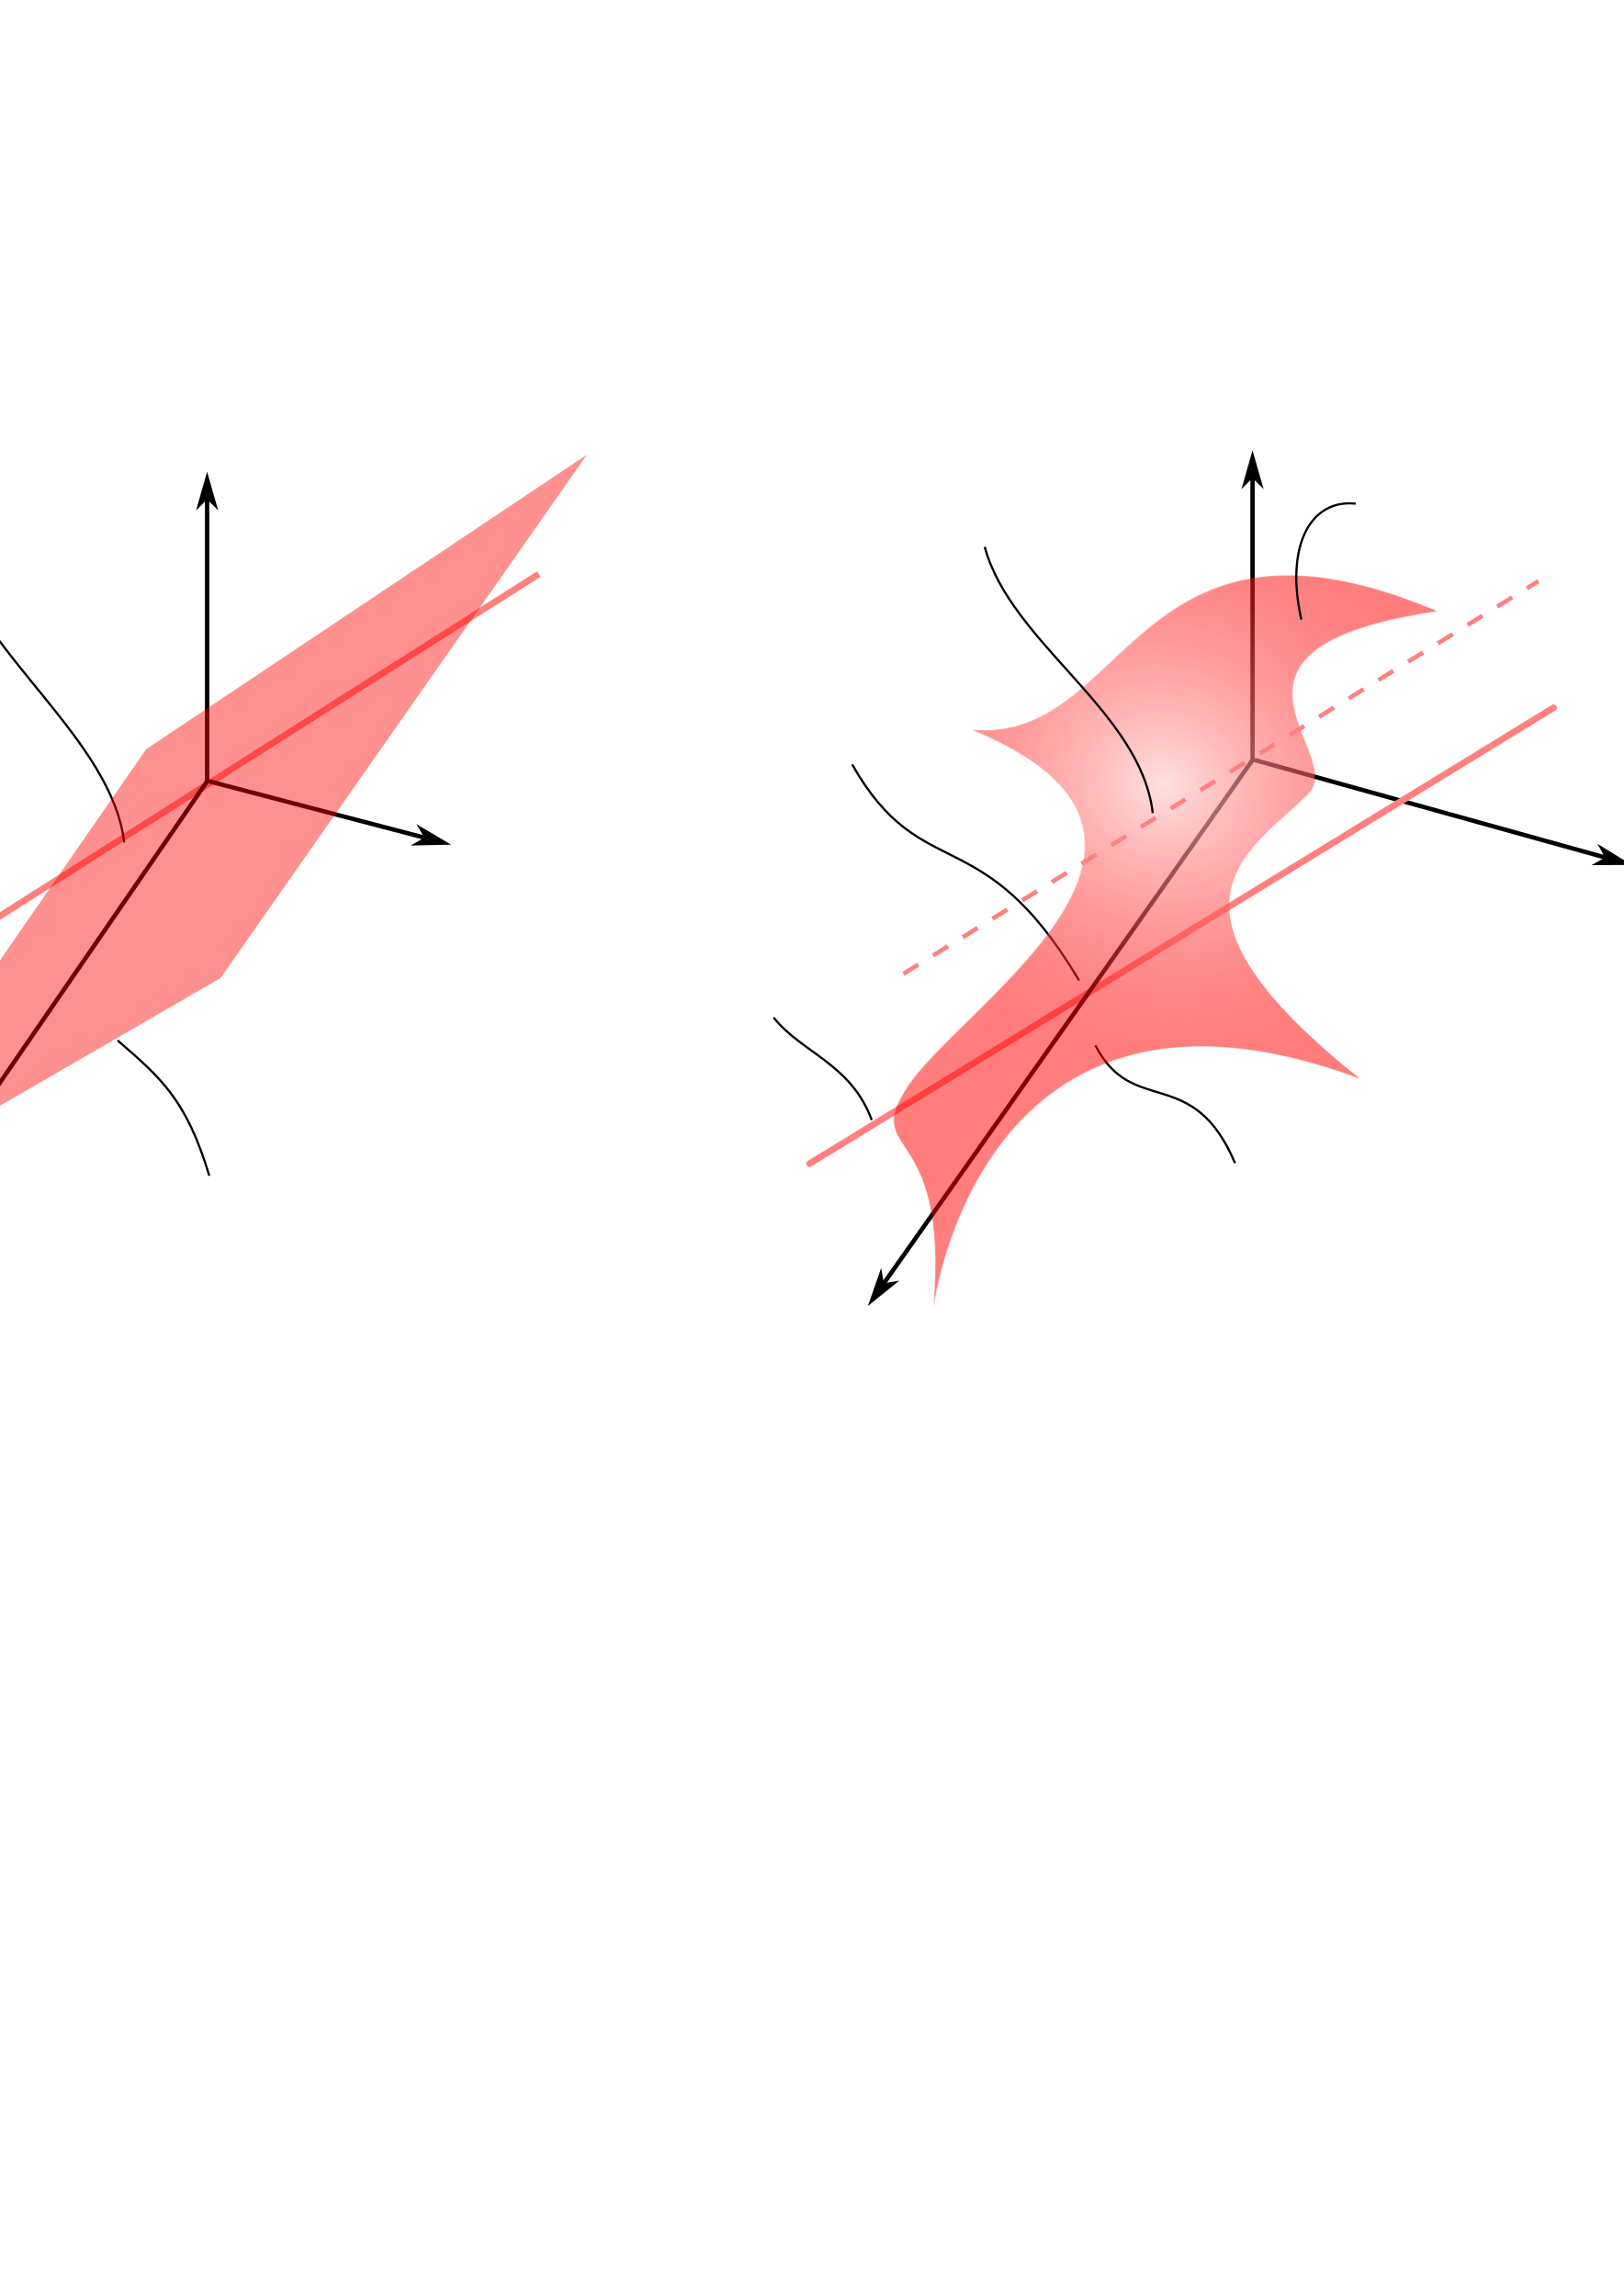
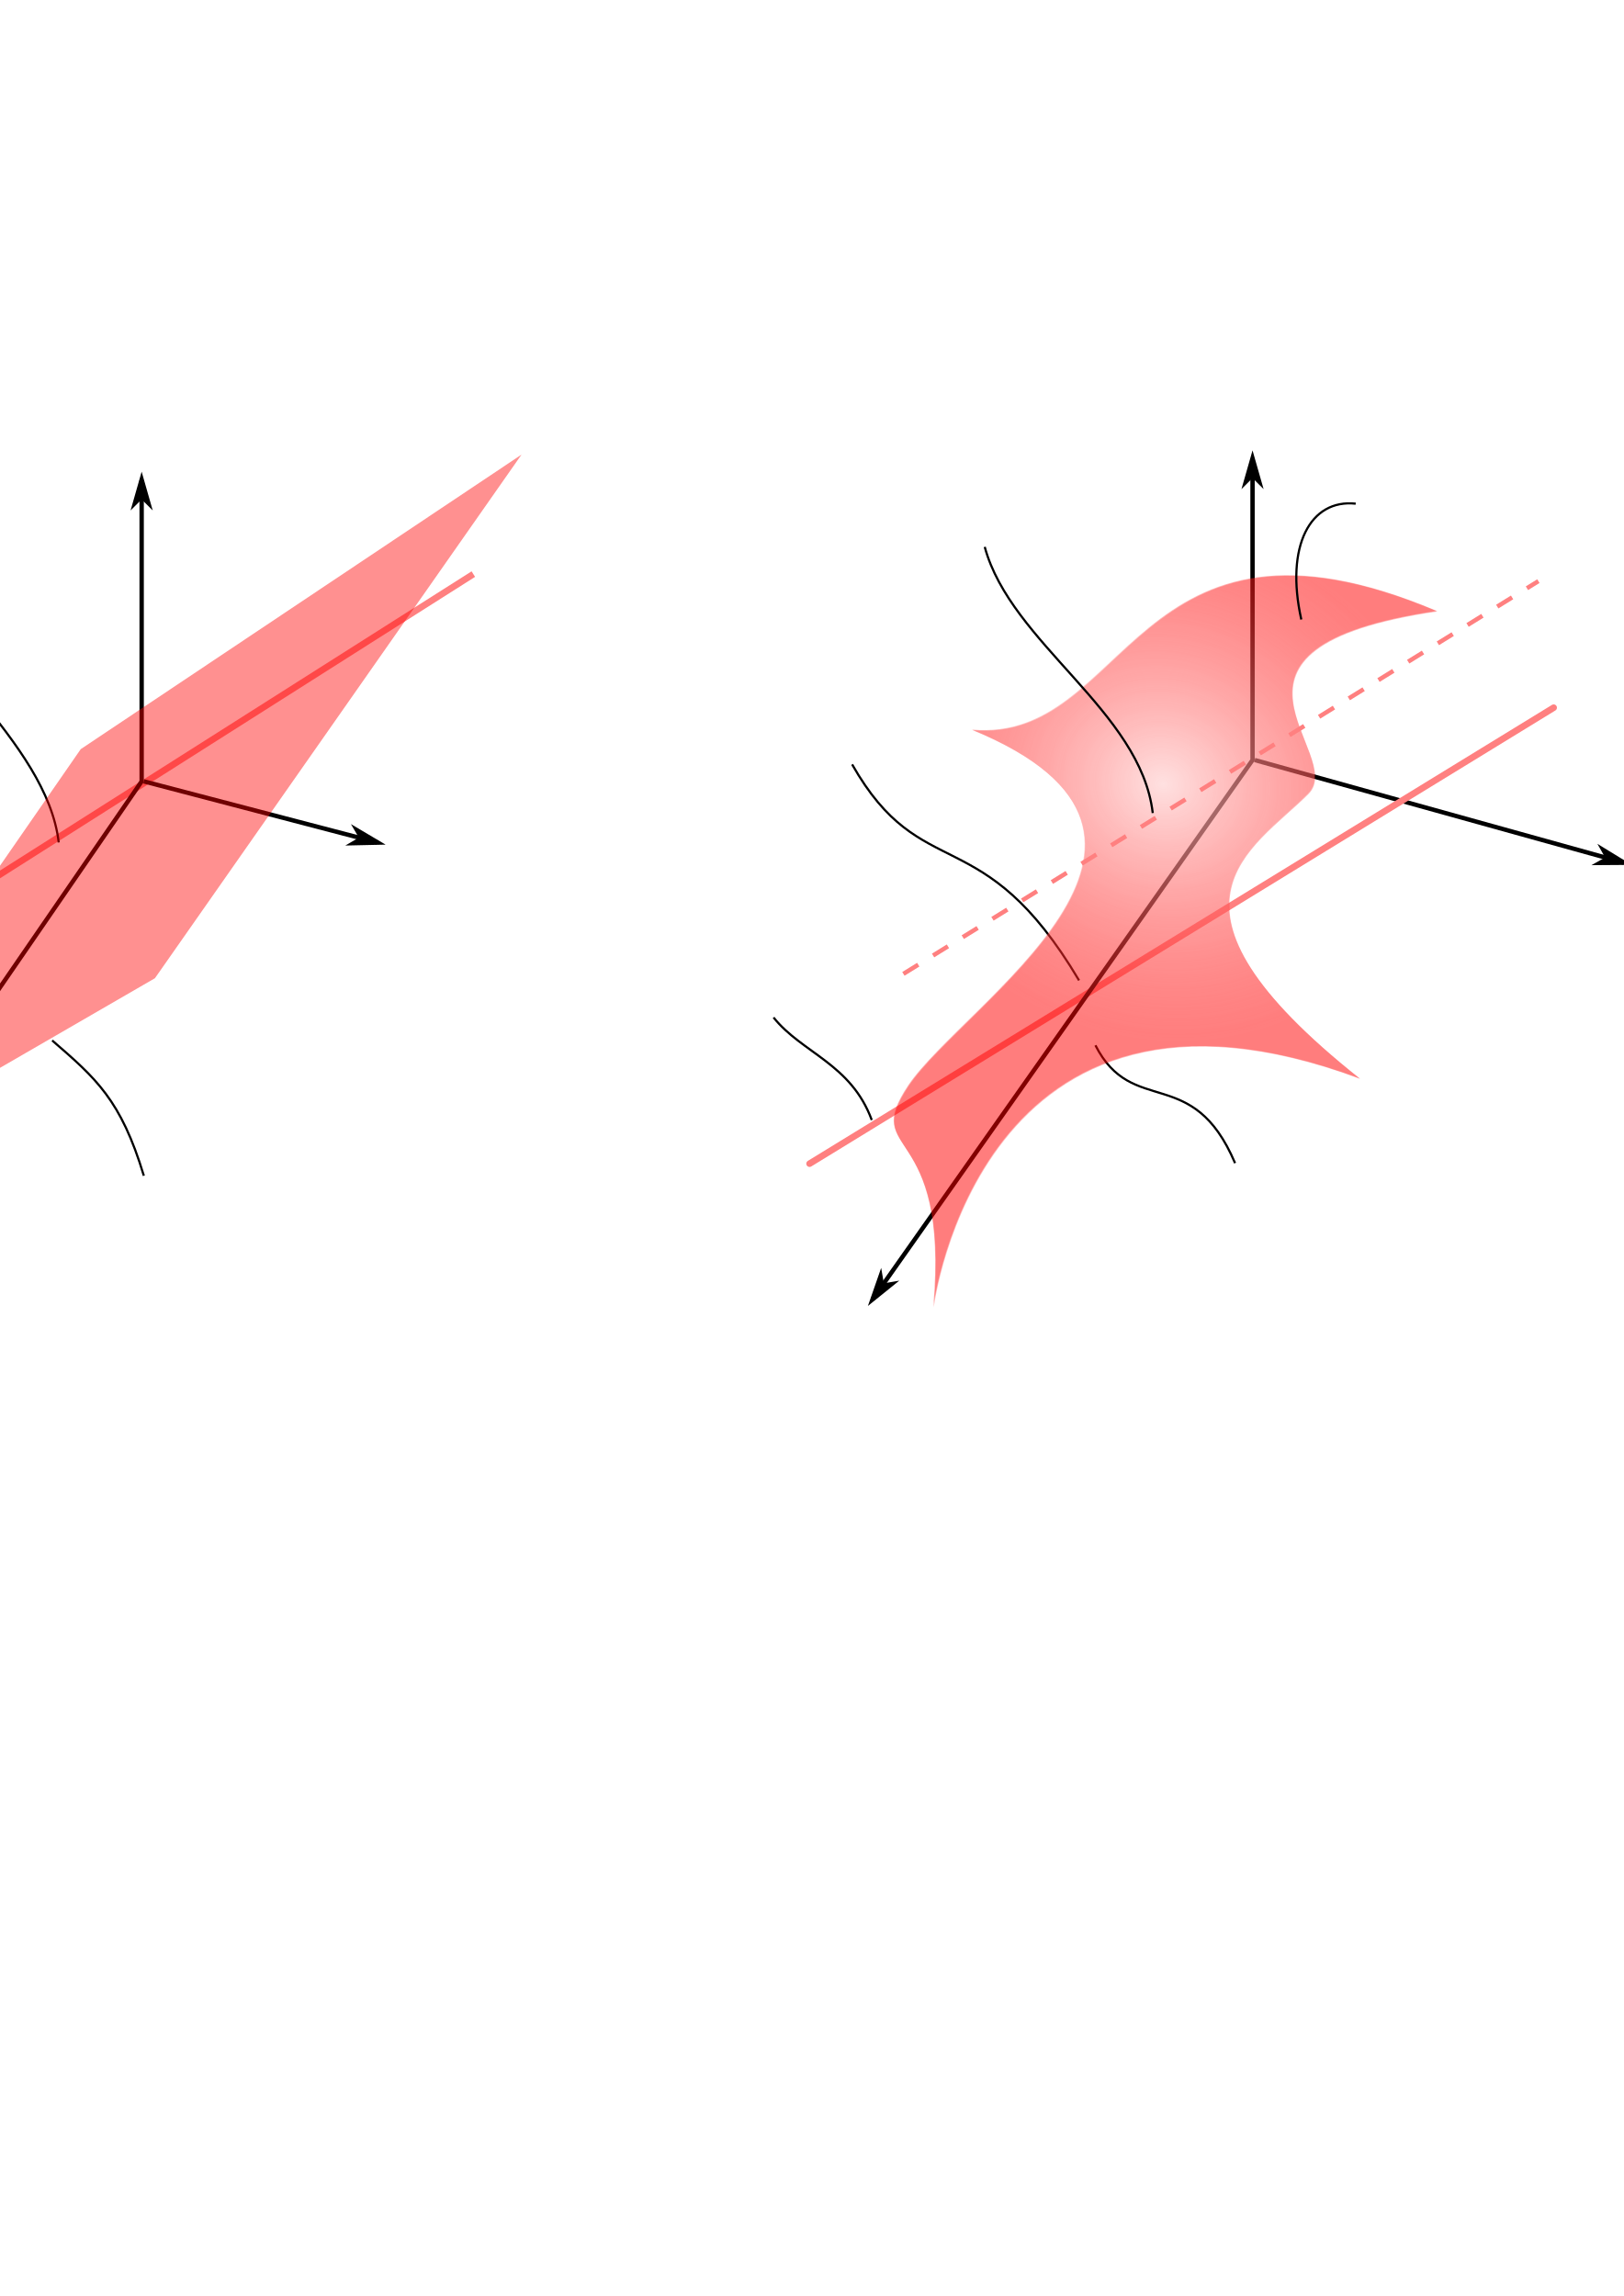
<svg xmlns="http://www.w3.org/2000/svg" xmlns:xlink="http://www.w3.org/1999/xlink" width="744.094" height="1052.362" id="svg2" version="1.1">
  <defs id="defs4">
    <linearGradient id="linearGradient4027">
      <stop style="stop-color:#ffffff;stop-opacity:1;" offset="0" id="stop4029" />
      <stop style="stop-color:#ff0000;stop-opacity:0.56" offset="1" id="stop4031" />
    </linearGradient>
    <marker orient="auto" refY="0.0" refX="0.0" id="Arrow1Mend" style="overflow:visible;">
      <path id="path3835" d="M 0.0,0.0 L 5.0,-5.0 L -12.5,0.0 L 5.0,5.0 L 0.0,0.0 z " style="fill-rule:evenodd;stroke:#000000;stroke-width:1.0pt;" transform="scale(0.4) rotate(180) translate(10,0)" />
    </marker>
    <marker orient="auto" refY="0.0" refX="0.0" id="Arrow1Mstart" style="overflow:visible">
      <path id="path3832" d="M 0.0,0.0 L 5.0,-5.0 L -12.5,0.0 L 5.0,5.0 L 0.0,0.0 z " style="fill-rule:evenodd;stroke:#000000;stroke-width:1.0pt" transform="scale(0.4) translate(10,0)" />
    </marker>
    <marker orient="auto" refY="0" refX="0" id="Arrow1Mend-3" style="overflow:visible">
      <path id="path3835-6" d="M 0,0 5,-5 -12.5,0 5,5 0,0 z" style="fill-rule:evenodd;stroke:#000000;stroke-width:1pt" transform="matrix(-0.4,0,0,-0.4,-4,0)" />
    </marker>
    <marker orient="auto" refY="0" refX="0" id="Arrow1Mstart-7" style="overflow:visible">
      <path id="path3832-5" d="M 0,0 5,-5 -12.5,0 5,5 0,0 z" style="fill-rule:evenodd;stroke:#000000;stroke-width:1pt" transform="matrix(0.4,0,0,0.4,4,0)" />
    </marker>
    <marker orient="auto" refY="0" refX="0" id="marker3072" style="overflow:visible">
      <path id="path3074" d="M 0,0 5,-5 -12.5,0 5,5 0,0 z" style="fill-rule:evenodd;stroke:#000000;stroke-width:1pt" transform="matrix(-0.4,0,0,-0.4,-4,0)" />
    </marker>
    <radialGradient xlink:href="#linearGradient4027" id="radialGradient4033" cx="532.643" cy="269.115" fx="532.643" fy="269.115" r="124.454" gradientTransform="matrix(0.9889422,0.3043407,-0.27656,0.8986697,80.67293,-44.58813)" gradientUnits="userSpaceOnUse" />
  </defs>
  <g id="layer1">
    <flowRoot xml:space="preserve" id="flowRoot4166" style="font-size:144px;font-style:normal;font-variant:normal;font-weight:normal;font-stretch:normal;text-align:center;line-height:125%;letter-spacing:0px;word-spacing:0px;writing-mode:lr-tb;text-anchor:middle;fill:#4d4d4d;fill-opacity:1;stroke:none;font-family:Arial;-inkscape-font-specification:Arial" transform="matrix(-0.2133941,-0.3578744,0.9489559,-0.5658455,-274.0294,1076.689)">
      <flowRegion id="flowRegion4168">
        <rect id="rect4170" width="203" height="370" x="195" y="774.362" style="font-size:144px;fill:#4d4d4d" />
      </flowRegion>
      <flowPara id="flowPara4172" style="font-style:normal;font-variant:normal;font-weight:normal;font-stretch:normal;fill:#4d4d4d;font-family:TeX Gyre Termes;-inkscape-font-specification:TeX Gyre Termes">{</flowPara>
    </flowRoot>
    <flowRoot xml:space="preserve" id="flowRoot4695" style="font-size:20px;font-style:normal;font-variant:normal;font-weight:normal;font-stretch:normal;text-align:center;line-height:125%;letter-spacing:0px;word-spacing:0px;writing-mode:lr-tb;text-anchor:middle;fill:#000000;fill-opacity:1;stroke:none;font-family:Arial;-inkscape-font-specification:Arial" transform="translate(260,-8)">
      <flowRegion id="flowRegion4697">
        <rect id="rect4699" width="87" height="66" x="84" y="596.362" />
      </flowRegion>
      <flowPara id="flowPara4701" style="font-size:28px;font-style:italic;font-family:Latin Modern Roman;-inkscape-font-specification:Latin Modern Roman">x<flowSpan style="font-size:65.001%;font-style:normal;baseline-shift:sub" id="flowSpan4703">1</flowSpan>
      </flowPara>
    </flowRoot>
    <flowRoot xml:space="preserve" id="flowRoot4695-6" style="font-size:20px;font-style:normal;font-variant:normal;font-weight:normal;font-stretch:normal;text-align:center;line-height:125%;letter-spacing:0px;word-spacing:0px;writing-mode:lr-tb;text-anchor:middle;fill:#000000;fill-opacity:1;stroke:none;font-family:Arial;-inkscape-font-specification:Arial" transform="translate(445.4951,-432.4517)">
      <flowRegion id="flowRegion4697-4">
        <rect id="rect4699-8" width="87" height="66" x="84" y="596.362" />
      </flowRegion>
      <flowPara id="flowPara4701-0" style="font-size:28px;font-style:italic;font-family:Latin Modern Roman;-inkscape-font-specification:Latin Modern Roman">y<flowSpan style="font-size:65.001%;font-style:normal;baseline-shift:sub" id="flowSpan4703-8">1</flowSpan>
      </flowPara>
    </flowRoot>
    <flowRoot xml:space="preserve" id="flowRoot4695-1" style="font-size:20px;font-style:normal;font-variant:normal;font-weight:normal;font-stretch:normal;text-align:center;line-height:125%;letter-spacing:0px;word-spacing:0px;writing-mode:lr-tb;text-anchor:middle;fill:#000000;fill-opacity:1;stroke:none;font-family:Arial;-inkscape-font-specification:Arial" transform="translate(638.4951,-220.4517)">
      <flowRegion id="flowRegion4697-0">
        <rect id="rect4699-2" width="87" height="66" x="84" y="596.362" />
      </flowRegion>
      <flowPara id="flowPara4701-2" style="font-size:28px;font-style:italic;font-family:Latin Modern Roman;-inkscape-font-specification:Latin Modern Roman">x<flowSpan style="font-size:65.001%;font-style:normal;baseline-shift:sub" id="flowSpan4703-9">2</flowSpan>
      </flowPara>
    </flowRoot>
    <path style="fill:none;stroke:#000000;stroke-width:1px;stroke-linecap:butt;stroke-linejoin:miter;stroke-opacity:1" d="m 390.5,350.362 c 32.012,56.322 59.498,24.169 104,99" id="path4758-7" />
    <flowRoot xml:space="preserve" id="flowRoot4778" style="font-size:20px;font-style:normal;font-variant:normal;font-weight:normal;font-stretch:normal;text-align:center;line-height:125%;letter-spacing:0px;word-spacing:0px;writing-mode:lr-tb;text-anchor:middle;fill:#000000;fill-opacity:1;stroke:none;font-family:Arial;-inkscape-font-specification:Arial" transform="translate(248,174)">
      <flowRegion id="flowRegion4780">
        <rect id="rect4782" width="209" height="88" x="18" y="115.362" />
      </flowRegion>
      <flowPara id="flowPara4784">point where</flowPara>
      <flowPara id="flowPara4786" style="font-size:28px;font-family:Latin Modern Roman;-inkscape-font-specification:Latin Modern Roman">
        <flowSpan style="font-style:italic" id="flowSpan4796">x</flowSpan>
        <flowSpan style="font-size:65.001%;baseline-shift:sub" id="flowSpan4794">1</flowSpan> = <flowSpan style="font-style:italic" id="flowSpan4798">a</flowSpan>
      </flowPara>
    </flowRoot>
    <flowRoot xml:space="preserve" id="flowRoot4778-3" style="font-size:20px;font-style:normal;font-variant:normal;font-weight:normal;font-stretch:normal;text-align:center;line-height:125%;letter-spacing:0px;word-spacing:0px;writing-mode:lr-tb;text-anchor:middle;fill:#000000;fill-opacity:1;stroke:none;font-family:Arial;-inkscape-font-specification:Arial" transform="translate(180.2607,318.0861)">
      <flowRegion id="flowRegion4780-4">
        <rect id="rect4782-2" width="209" height="88" x="18" y="115.362" />
      </flowRegion>
      <flowPara id="flowPara4784-2">diagonal at</flowPara>
      <flowPara id="flowPara4786-4" style="font-size:28px;font-family:Latin Modern Roman;-inkscape-font-specification:Latin Modern Roman">
        <flowSpan style="font-style:italic" id="flowSpan4796-5">x</flowSpan>
        <flowSpan style="font-size:65.001%;baseline-shift:sub" id="flowSpan4794-1">1</flowSpan> = <flowSpan style="font-style:italic" id="flowSpan4798-7">a</flowSpan>
      </flowPara>
    </flowRoot>
    <path style="fill:none;stroke:#000000;stroke-width:1px;stroke-linecap:butt;stroke-linejoin:miter;stroke-opacity:1" d="m 354.5,466.362 c 13.012,16.322 35.498,21.169 45,47" id="path4758-5" />
    <flowRoot xml:space="preserve" id="flowRoot4867" style="font-size:20px;font-style:normal;font-variant:normal;font-weight:normal;font-stretch:normal;text-align:center;line-height:125%;letter-spacing:0px;word-spacing:0px;writing-mode:lr-tb;text-anchor:middle;fill:#000000;fill-opacity:1;stroke:none;font-family:Arial;-inkscape-font-specification:Arial" transform="translate(-6,47)">
      <flowRegion id="flowRegion4869">
        <rect id="rect4871" width="295" height="207" x="426" y="481.362" />
      </flowRegion>
      <flowPara id="flowPara4875">surface of <flowSpan style="font-size:28px;font-style:italic;font-weight:bold;font-family:Latin Modern Roman;-inkscape-font-specification:Latin Modern Roman" id="flowSpan4164">F</flowSpan>
      </flowPara>
      <flowPara id="flowPara4877">coincides with</flowPara>
      <flowPara id="flowPara4879">diagonal line</flowPara>
    </flowRoot>
    <path style="fill:none;stroke:#000000;stroke-width:2;stroke-linecap:butt;stroke-linejoin:miter;stroke-miterlimit:4;stroke-opacity:1;stroke-dasharray:none;marker-end:url(#Arrow1Mend)" d="m 575,348.362 169,47" id="path3052" />
    <path style="fill:#ff5555;stroke:#ff8080;stroke-width:3;stroke-linecap:round;stroke-linejoin:miter;stroke-miterlimit:4;stroke-opacity:1;stroke-dasharray:none" d="m 371,533.362 341,-209" id="path4636" />
    <flowRoot xml:space="preserve" id="flowRoot4660-6" style="font-size:20px;font-style:normal;font-variant:normal;font-weight:normal;font-stretch:normal;text-align:center;line-height:125%;letter-spacing:0px;word-spacing:0px;writing-mode:lr-tb;text-anchor:middle;fill:#000000;fill-opacity:1;stroke:none;font-family:Arial;-inkscape-font-specification:Arial" transform="translate(388.9951,336.9453)">
      <flowRegion id="flowRegion4662-7">
        <rect id="rect4664-5" width="78" height="56" x="70" y="103.362" />
      </flowRegion>
      <flowPara id="flowPara4666-3">●</flowPara>
    </flowRoot>
    <path style="fill:none;stroke:#000000;stroke-width:2;stroke-linecap:butt;stroke-linejoin:miter;stroke-miterlimit:4;stroke-opacity:1;stroke-dasharray:none;marker-start:url(#Arrow1Mstart);marker-end:url(#Arrow1Mend)" d="m 574,210.362 0,138 -174,247" id="path3050" />
    <path style="fill:none;stroke:#000000;stroke-width:1px;stroke-linecap:butt;stroke-linejoin:miter;stroke-opacity:1" d="m 502,479.12 c 17.012,33.322 44.498,8.169 64,54" id="path4758-5-3" />
-     <path style="fill:none;stroke:#ff8080;stroke-width:3;stroke-linecap:butt;stroke-linejoin:miter;stroke-miterlimit:4;stroke-opacity:1;stroke-dasharray:none;stroke-dashoffset:0" d="m -13.086,428.136 260,-165" id="path4658-9" />
-     <path style="fill:none;stroke:#000000;stroke-width:2;stroke-linecap:butt;stroke-linejoin:miter;stroke-miterlimit:4;stroke-opacity:1;stroke-dasharray:none;marker-start:url(#Arrow1Mstart);marker-end:url(#Arrow1Mend)" d="m 94.914,220.136 0,138 -143,208" id="path3050-6" />
-     <path style="fill:none;stroke:#000000;stroke-width:2;stroke-linecap:butt;stroke-linejoin:miter;stroke-miterlimit:4;stroke-opacity:1;stroke-dasharray:none;marker-end:url(#Arrow1Mend)" d="m 95.914,358.136 107,28" id="path3052-2" />
-     <flowRoot xml:space="preserve" id="flowRoot4660-1" style="font-size:20px;font-style:normal;font-variant:normal;font-weight:normal;font-stretch:normal;text-align:center;line-height:125%;letter-spacing:0px;word-spacing:0px;writing-mode:lr-tb;text-anchor:middle;fill:#000000;fill-opacity:1;stroke:none;font-family:Arial;-inkscape-font-specification:Arial" transform="translate(-14.08581,240.7742)">
+     <path style="fill:none;stroke:#ff8080;stroke-width:3;stroke-linecap:butt;stroke-linejoin:miter;stroke-miterlimit:4;stroke-opacity:1;stroke-dasharray:none;stroke-dashoffset:0" d="m -43.086,428.136 260,-165" id="path4658-9" />
+     <path style="fill:none;stroke:#000000;stroke-width:2;stroke-linecap:butt;stroke-linejoin:miter;stroke-miterlimit:4;stroke-opacity:1;stroke-dasharray:none;marker-start:url(#Arrow1Mstart);marker-end:url(#Arrow1Mend)" d="m 64.914,220.136 0,138 -143,208" id="path3050-6" />
+     <path style="fill:none;stroke:#000000;stroke-width:2;stroke-linecap:butt;stroke-linejoin:miter;stroke-miterlimit:4;stroke-opacity:1;stroke-dasharray:none;marker-end:url(#Arrow1Mend)" d="m 65.914,358.136 107,28" id="path3052-2" />
+     <flowRoot xml:space="preserve" id="flowRoot4660-1" style="font-size:20px;font-style:normal;font-variant:normal;font-weight:normal;font-stretch:normal;text-align:center;line-height:125%;letter-spacing:0px;word-spacing:0px;writing-mode:lr-tb;text-anchor:middle;fill:#000000;fill-opacity:1;stroke:none;font-family:Arial;-inkscape-font-specification:Arial" transform="translate(-44.08581,240.7742)">
      <flowRegion id="flowRegion4662-2">
        <rect id="rect4664-7" width="78" height="56" x="70" y="103.362" />
      </flowRegion>
      <flowPara id="flowPara4666-0">●</flowPara>
    </flowRoot>
-     <flowRoot xml:space="preserve" id="flowRoot4695-62" style="font-size:20px;font-style:normal;font-variant:normal;font-weight:normal;font-stretch:normal;text-align:center;line-height:125%;letter-spacing:0px;word-spacing:0px;writing-mode:lr-tb;text-anchor:middle;fill:#000000;fill-opacity:1;stroke:none;font-family:Arial;-inkscape-font-specification:Arial" transform="translate(-193.0858,-32.22584)">
+     <flowRoot xml:space="preserve" id="flowRoot4695-62" style="font-size:20px;font-style:normal;font-variant:normal;font-weight:normal;font-stretch:normal;text-align:center;line-height:125%;letter-spacing:0px;word-spacing:0px;writing-mode:lr-tb;text-anchor:middle;fill:#000000;fill-opacity:1;stroke:none;font-family:Arial;-inkscape-font-specification:Arial" transform="translate(-223.0858,-32.22584)">
      <flowRegion id="flowRegion4697-6">
        <rect id="rect4699-1" width="87" height="66" x="84" y="596.362" />
      </flowRegion>
      <flowPara id="flowPara4701-8" style="font-size:28px;font-style:italic;font-family:Latin Modern Roman;-inkscape-font-specification:Latin Modern Roman">x<flowSpan style="font-size:65.001%;font-style:normal;baseline-shift:sub" id="flowSpan4703-7">1</flowSpan>
      </flowPara>
    </flowRoot>
-     <flowRoot xml:space="preserve" id="flowRoot4695-6-9" style="font-size:20px;font-style:normal;font-variant:normal;font-weight:normal;font-stretch:normal;text-align:center;line-height:125%;letter-spacing:0px;word-spacing:0px;writing-mode:lr-tb;text-anchor:middle;fill:#000000;fill-opacity:1;stroke:none;font-family:Arial;-inkscape-font-specification:Arial" transform="translate(-33.5907,-422.6775)">
+     <flowRoot xml:space="preserve" id="flowRoot4695-6-9" style="font-size:20px;font-style:normal;font-variant:normal;font-weight:normal;font-stretch:normal;text-align:center;line-height:125%;letter-spacing:0px;word-spacing:0px;writing-mode:lr-tb;text-anchor:middle;fill:#000000;fill-opacity:1;stroke:none;font-family:Arial;-inkscape-font-specification:Arial" transform="translate(-63.5907,-422.6775)">
      <flowRegion id="flowRegion4697-4-2">
        <rect id="rect4699-8-0" width="87" height="66" x="84" y="596.362" />
      </flowRegion>
      <flowPara id="flowPara4701-0-2" style="font-size:28px;font-style:italic;font-family:Latin Modern Roman;-inkscape-font-specification:Latin Modern Roman">y<flowSpan style="font-size:65.001%;font-style:normal;baseline-shift:sub" id="flowSpan4703-8-3">1</flowSpan>
      </flowPara>
    </flowRoot>
-     <flowRoot xml:space="preserve" id="flowRoot4695-1-7" style="font-size:20px;font-style:normal;font-variant:normal;font-weight:normal;font-stretch:normal;text-align:center;line-height:125%;letter-spacing:0px;word-spacing:0px;writing-mode:lr-tb;text-anchor:middle;fill:#000000;fill-opacity:1;stroke:none;font-family:Arial;-inkscape-font-specification:Arial" transform="translate(95.4093,-231.6775)">
+     <flowRoot xml:space="preserve" id="flowRoot4695-1-7" style="font-size:20px;font-style:normal;font-variant:normal;font-weight:normal;font-stretch:normal;text-align:center;line-height:125%;letter-spacing:0px;word-spacing:0px;writing-mode:lr-tb;text-anchor:middle;fill:#000000;fill-opacity:1;stroke:none;font-family:Arial;-inkscape-font-specification:Arial" transform="translate(65.4093,-231.6775)">
      <flowRegion id="flowRegion4697-0-5">
        <rect id="rect4699-2-9" width="87" height="66" x="84" y="596.362" />
      </flowRegion>
      <flowPara id="flowPara4701-2-2" style="font-size:28px;font-style:italic;font-family:Latin Modern Roman;-inkscape-font-specification:Latin Modern Roman">x<flowSpan style="font-size:65.001%;font-style:normal;baseline-shift:sub" id="flowSpan4703-9-2">2</flowSpan>
      </flowPara>
    </flowRoot>
-     <path style="fill:none;stroke:#000000;stroke-width:1px;stroke-linecap:butt;stroke-linejoin:miter;stroke-opacity:1" d="m -21.086,255.136 c 12.012,44.322 72.498,84.169 78,131" id="path4758-1" />
-     <flowRoot xml:space="preserve" id="flowRoot4867-5" style="font-size:20px;font-style:normal;font-variant:normal;font-weight:normal;font-stretch:normal;text-align:center;line-height:125%;letter-spacing:0px;word-spacing:0px;writing-mode:lr-tb;text-anchor:middle;fill:#000000;fill-opacity:1;stroke:none;font-family:Arial;-inkscape-font-specification:Arial" transform="translate(-462.0858,58.77416)">
+     <path style="fill:none;stroke:#000000;stroke-width:1px;stroke-linecap:butt;stroke-linejoin:miter;stroke-opacity:1" d="m -51.086,255.136 c 12.012,44.322 72.498,84.169 78,131" id="path4758-1" />
+     <flowRoot xml:space="preserve" id="flowRoot4867-5" style="font-size:20px;font-style:normal;font-variant:normal;font-weight:normal;font-stretch:normal;text-align:center;line-height:125%;letter-spacing:0px;word-spacing:0px;writing-mode:lr-tb;text-anchor:middle;fill:#000000;fill-opacity:1;stroke:none;font-family:Arial;-inkscape-font-specification:Arial" transform="translate(-492.0858,58.77416)">
      <flowRegion id="flowRegion4869-4">
        <rect id="rect4871-7" width="295" height="207" x="426" y="481.362" />
      </flowRegion>
      <flowPara id="flowPara4879-9">"cylindrification"</flowPara>
      <flowPara id="flowPara4095">of the diagonal</flowPara>
    </flowRoot>
-     <path style="fill:none;stroke:#000000;stroke-width:1px;stroke-linecap:butt;stroke-linejoin:miter;stroke-opacity:1" d="m 53.914,476.894 c 20.012,17.322 31.498,27.169 42,62" id="path4758-5-3-3" />
-     <path style="opacity:0.434;fill:#ff0000;fill-opacity:1;fill-rule:nonzero;stroke:none;stroke-width:4;stroke-linecap:round;stroke-linejoin:round;stroke-miterlimit:4;stroke-opacity:1;stroke-dashoffset:0" d="m 67,343.362 202,-135 -168,240 -178,103 z" id="rect3285" />
-     <flowRoot xml:space="preserve" id="flowRoot4750-8" style="font-size:20px;font-style:normal;font-variant:normal;font-weight:normal;font-stretch:normal;text-align:center;line-height:125%;letter-spacing:0px;word-spacing:0px;writing-mode:lr-tb;text-anchor:middle;fill:#000000;fill-opacity:1;stroke:none;font-family:Arial;-inkscape-font-specification:Arial" transform="translate(-449.0858,167.7742)">
+     <path style="fill:none;stroke:#000000;stroke-width:1px;stroke-linecap:butt;stroke-linejoin:miter;stroke-opacity:1" d="m 23.914,476.894 c 20.012,17.322 31.498,27.169 42,62" id="path4758-5-3-3" />
+     <path style="opacity:0.434;fill:#ff0000;fill-opacity:1;fill-rule:nonzero;stroke:none" d="m 37,343.362 202,-135 -168,240 -178,103 z" id="rect3285" />
+     <flowRoot xml:space="preserve" id="flowRoot4750-8" style="font-size:20px;font-style:normal;font-variant:normal;font-weight:normal;font-stretch:normal;text-align:center;line-height:125%;letter-spacing:0px;word-spacing:0px;writing-mode:lr-tb;text-anchor:middle;fill:#000000;fill-opacity:1;stroke:none;font-family:Arial;-inkscape-font-specification:Arial" transform="translate(-479.0858,167.7742)">
      <flowRegion id="flowRegion4752-9">
        <rect id="rect4754-7" width="217" height="93" x="316" y="22.362" />
      </flowRegion>
      <flowPara id="flowPara4756-3" style="font-size:28px;font-family:Latin Modern Roman;-inkscape-font-specification:Latin Modern Roman">
        <flowSpan style="font-style:italic" id="flowSpan4863-6">y</flowSpan>
        <flowSpan style="font-size:65.001%;baseline-shift:sub" id="flowSpan4859-1">1</flowSpan> ≡ <flowSpan style="font-style:italic" id="flowSpan4865-2">x</flowSpan>
        <flowSpan style="font-size:65.001%;baseline-shift:sub" id="flowSpan4861-9">2</flowSpan>
      </flowPara>
      <flowPara id="flowPara4857-3">diagonal at origin</flowPara>
    </flowRoot>
    <path style="opacity:0.28;fill:#ff0000;fill-opacity:1;fill-rule:nonzero;stroke:none" d="m 445.675,334.676 c 71.894,6.377 73.706,-113.328 213.022,-54.395 -115.875,17.124 -40.64,65.268 -59.052,83.665 -25.911,25.889 -77.27,50.412 23.709,130.606 C 449.056,429.509 427.904,599.349 427.904,599.349 435.485,512.853 394.135,531.194 416.497,497.646 441.899,460.061 565.888,384.058 445.675,334.676 z" id="rect3285-7" />
    <flowRoot xml:space="preserve" id="flowRoot4660" style="font-size:20px;font-style:normal;font-variant:normal;font-weight:normal;font-stretch:normal;text-align:center;line-height:125%;letter-spacing:0px;word-spacing:0px;writing-mode:lr-tb;text-anchor:middle;fill:#000000;fill-opacity:1;stroke:none;font-family:Arial;-inkscape-font-specification:Arial" transform="translate(465,231)">
      <flowRegion id="flowRegion4662">
        <rect id="rect4664" width="78" height="56" x="70" y="103.362" />
      </flowRegion>
      <flowPara id="flowPara4666">●</flowPara>
    </flowRoot>
    <path style="opacity:0.573;fill:url(#radialGradient4033);fill-opacity:1;fill-rule:nonzero;stroke:none" d="m 445.432,334.404 c 71.894,6.377 73.706,-113.328 213.022,-54.395 -115.875,17.124 -40.64,65.268 -59.052,83.665 -25.911,25.889 -77.27,50.412 23.709,130.606 C 448.813,429.237 427.661,599.077 427.661,599.077 c 7.581,-86.496 -33.769,-68.156 -11.407,-101.703 25.402,-37.585 149.39,-113.588 29.177,-162.971 z" id="rect3285-7-2" />
    <path style="fill:none;stroke:#ff8080;stroke-width:2;stroke-linecap:butt;stroke-linejoin:miter;stroke-miterlimit:4;stroke-opacity:1;stroke-dasharray:8, 8;stroke-dashoffset:0" d="m 414,446.362 291,-180" id="path4658" />
    <path style="fill:none;stroke:#000000;stroke-width:1px;stroke-linecap:butt;stroke-linejoin:miter;stroke-opacity:1" d="m 451.273,250.671 c 12.012,44.322 71.498,75.169 77,122" id="path4758-1-4" />
    <flowRoot xml:space="preserve" id="flowRoot4750-8-5" style="font-size:20px;font-style:normal;font-variant:normal;font-weight:normal;font-stretch:normal;text-align:center;line-height:125%;letter-spacing:0px;word-spacing:0px;writing-mode:lr-tb;text-anchor:middle;fill:#000000;fill-opacity:1;stroke:none;font-family:Arial;-inkscape-font-specification:Arial" transform="translate(23.27344,163.3086)">
      <flowRegion id="flowRegion4752-9-2">
        <rect id="rect4754-7-5" width="217" height="93" x="316" y="22.362" />
      </flowRegion>
      <flowPara id="flowPara4756-3-4" style="font-size:28px;font-family:Latin Modern Roman;-inkscape-font-specification:Latin Modern Roman">
        <flowSpan style="font-style:italic" id="flowSpan4863-6-7">y</flowSpan>
        <flowSpan style="font-size:65.001%;baseline-shift:sub" id="flowSpan4859-1-4">1</flowSpan> ≡ <flowSpan style="font-style:italic" id="flowSpan4865-2-4">x</flowSpan>
        <flowSpan style="font-size:65.001%;baseline-shift:sub" id="flowSpan4861-9-3">2</flowSpan>
      </flowPara>
      <flowPara id="flowPara4857-3-0">diagonal at origin</flowPara>
    </flowRoot>
    <flowRoot xml:space="preserve" id="flowRoot4867-1" style="font-size:20px;font-style:normal;font-variant:normal;font-weight:normal;font-stretch:normal;text-align:center;line-height:125%;letter-spacing:0px;word-spacing:0px;writing-mode:lr-tb;text-anchor:middle;fill:#000000;fill-opacity:1;stroke:none;font-family:Arial;-inkscape-font-specification:Arial" transform="translate(138.793,-267.5987)">
      <flowRegion id="flowRegion4869-9">
        <rect id="rect4871-1" width="295" height="207" x="426" y="481.362" />
      </flowRegion>
      <flowPara id="flowPara4879-4">
        <flowSpan style="font-size:28px;font-style:italic;font-weight:bold;font-family:Latin Modern Roman;-inkscape-font-specification:Latin Modern Roman" id="flowSpan4164-8">F</flowSpan> = neural network</flowPara>
    </flowRoot>
    <flowRoot xml:space="preserve" id="flowRoot4867-1-9" style="font-size:20px;font-style:normal;font-variant:normal;font-weight:normal;font-stretch:normal;text-align:center;line-height:125%;letter-spacing:0px;word-spacing:0px;writing-mode:lr-tb;text-anchor:middle;fill:#000000;fill-opacity:1;stroke:none;font-family:Arial;-inkscape-font-specification:Arial" transform="translate(140.6431,-305.2201)">
      <flowRegion id="flowRegion4869-9-3">
        <rect id="rect4871-1-1" width="295" height="207" x="426" y="481.362" />
      </flowRegion>
      <flowPara id="flowPara4879-4-3" style="font-size:28px;font-style:italic;font-weight:bold;font-family:Latin Modern Roman;-inkscape-font-specification:Latin Modern Roman">
        <flowSpan style="font-weight:normal" id="flowSpan4263">y</flowSpan>
        <flowSpan style="font-size:65.001%;font-weight:normal;baseline-shift:sub" id="flowSpan4248">1</flowSpan>=F<flowSpan style="font-style:normal;font-weight:normal" id="flowSpan4254">(</flowSpan>
        <flowSpan style="font-weight:normal" id="flowSpan4267">x</flowSpan>
        <flowSpan style="font-size:65.001%;font-weight:normal;baseline-shift:sub" id="flowSpan4250">1</flowSpan>
        <flowSpan style="font-weight:normal" id="flowSpan4269">,x</flowSpan>
        <flowSpan style="font-size:65.001%;font-weight:normal;baseline-shift:sub" id="flowSpan4252">2</flowSpan>
        <flowSpan style="font-style:normal;font-weight:normal" id="flowSpan4256">)</flowSpan>
      </flowPara>
    </flowRoot>
    <path style="fill:none;stroke:#000000;stroke-width:1px;stroke-linecap:butt;stroke-linejoin:miter;stroke-opacity:1" d="m 621.278,230.857 c -20.754,-2.202 -32.436,19.262 -24.934,53.093" id="path4758-5-7" />
  </g>
</svg>
